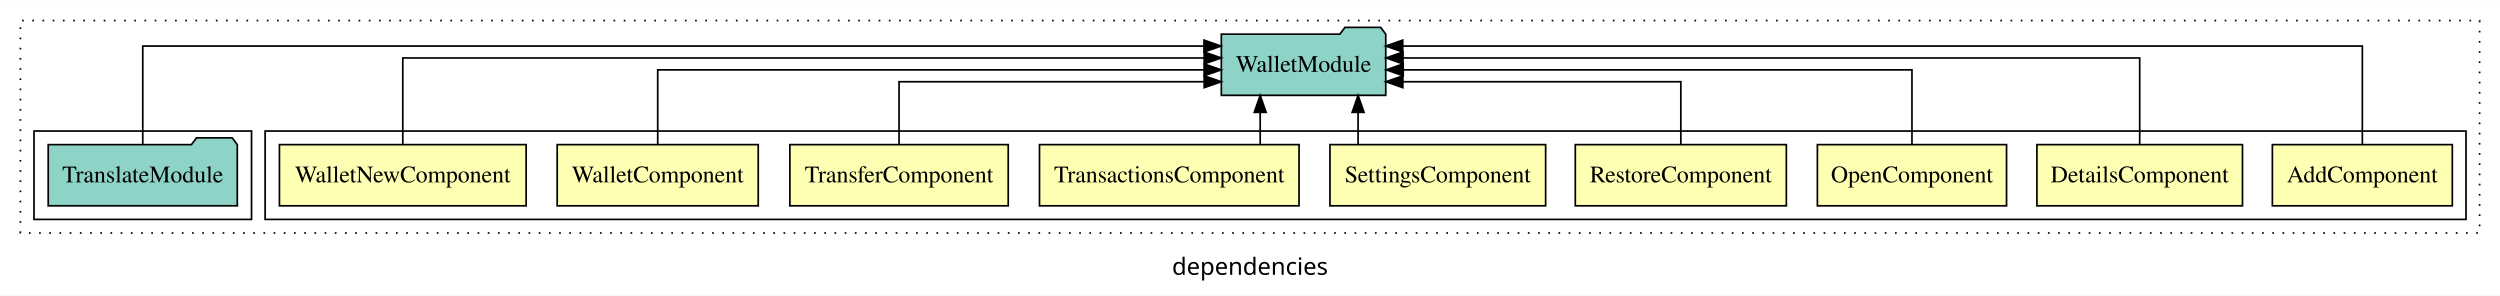
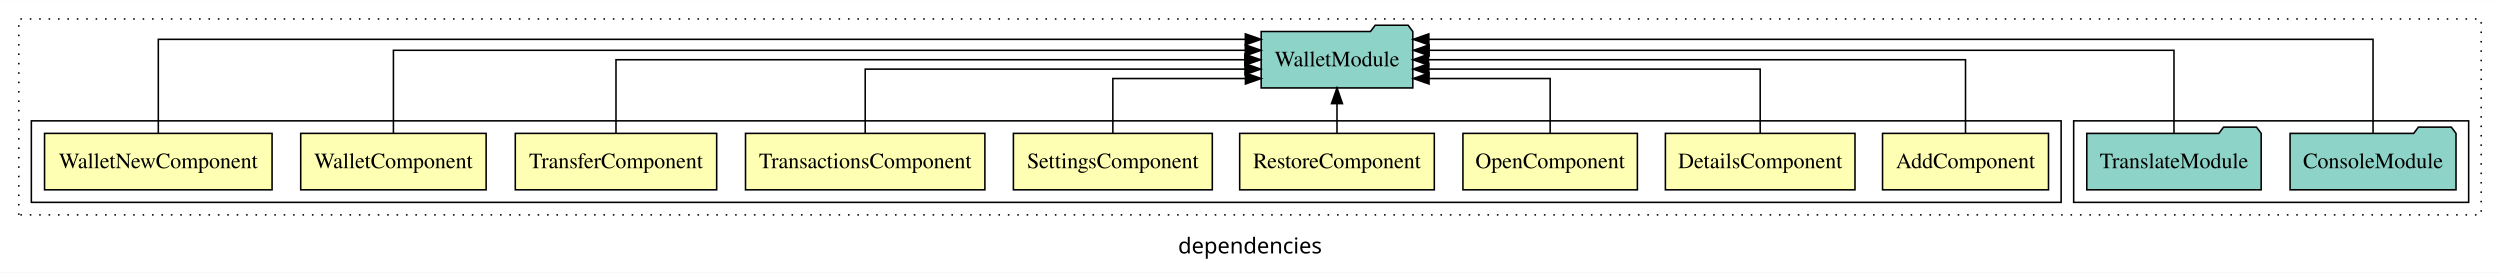
- <svg xmlns="http://www.w3.org/2000/svg" width="1471pt" height="174pt" viewBox="0.00 0.00 1471.00 173.80">
+ <svg xmlns="http://www.w3.org/2000/svg" width="1595pt" height="174pt" viewBox="0.00 0.00 1595.00 173.80">
  <g id="graph0" class="graph" transform="scale(1 1) rotate(0) translate(4 169.8)">
-     <polygon fill="white" stroke="transparent" points="-4,4 -4,-169.8 1467,-169.8 1467,4 -4,4" />
-     <text text-anchor="middle" x="731.5" y="-8.2" font-family="sans-serif" font-size="14.00">dependencies</text>
+     <polygon fill="white" stroke="transparent" points="-4,4 -4,-169.8 1591,-169.8 1591,4 -4,4" />
+     <text text-anchor="middle" x="793.5" y="-8.2" font-family="sans-serif" font-size="14.00">dependencies</text>
    <g id="clust1" class="cluster">
-       <polygon fill="none" stroke="black" stroke-dasharray="1,5" points="8,-32.8 8,-157.8 1455,-157.8 1455,-32.8 8,-32.8" />
+       <polygon fill="none" stroke="black" stroke-dasharray="1,5" points="8,-32.8 8,-157.8 1579,-157.8 1579,-32.8 8,-32.8" />
+     </g>
+     <g id="clust12" class="cluster">
+       <polygon fill="none" stroke="black" points="1319,-40.8 1319,-92.8 1571,-92.8 1571,-40.8 1319,-40.8" />
    </g>
    <g id="clust2" class="cluster">
-       <polygon fill="none" stroke="black" points="152,-40.8 152,-92.8 1447,-92.8 1447,-40.8 152,-40.8" />
-     </g>
-     <g id="clust12" class="cluster">
-       <polygon fill="none" stroke="black" points="16,-40.8 16,-92.8 144,-92.8 144,-40.8 16,-40.8" />
+       <polygon fill="none" stroke="black" points="16,-40.8 16,-92.8 1311,-92.8 1311,-40.8 16,-40.8" />
    </g>
    <g id="node1" class="node">
-       <polygon fill="#ffffb3" stroke="black" points="1438.94,-84.8 1333.06,-84.8 1333.06,-48.8 1438.94,-48.8 1438.94,-84.8" />
-       <text text-anchor="middle" x="1386" y="-62.6" font-family="Times,serif" font-size="14.00">AddComponent</text>
+       <polygon fill="#ffffb3" stroke="black" points="1302.94,-84.8 1197.06,-84.8 1197.06,-48.8 1302.94,-48.8 1302.94,-84.8" />
+       <text text-anchor="middle" x="1250" y="-62.6" font-family="Times,serif" font-size="14.00">AddComponent</text>
    </g>
    <g id="node10" class="node">
-       <polygon fill="#8dd3c7" stroke="black" points="811.37,-149.8 808.37,-153.8 787.37,-153.8 784.37,-149.8 714.63,-149.8 714.63,-113.8 811.37,-113.8 811.37,-149.8" />
-       <text text-anchor="middle" x="763" y="-127.6" font-family="Times,serif" font-size="14.00">WalletModule</text>
+       <polygon fill="#8dd3c7" stroke="black" points="897.37,-149.8 894.37,-153.8 873.37,-153.8 870.37,-149.8 800.63,-149.8 800.63,-113.8 897.37,-113.8 897.37,-149.8" />
+       <text text-anchor="middle" x="849" y="-127.6" font-family="Times,serif" font-size="14.00">WalletModule</text>
    </g>
    <g id="edge1" class="edge">
-       <path fill="none" stroke="black" d="M1386,-84.81C1386,-107.29 1386,-142.8 1386,-142.8 1386,-142.8 821.37,-142.8 821.37,-142.8" />
-       <polygon fill="black" stroke="black" points="821.37,-139.3 811.37,-142.8 821.37,-146.3 821.37,-139.3" />
+       <path fill="none" stroke="black" d="M1250,-84.91C1250,-104.14 1250,-131.8 1250,-131.8 1250,-131.8 907.37,-131.8 907.37,-131.8" />
+       <polygon fill="black" stroke="black" points="907.37,-128.3 897.37,-131.8 907.37,-135.3 907.37,-128.3" />
    </g>
    <g id="node2" class="node">
-       <polygon fill="#ffffb3" stroke="black" points="1315.48,-84.8 1194.52,-84.8 1194.52,-48.8 1315.48,-48.8 1315.48,-84.8" />
-       <text text-anchor="middle" x="1255" y="-62.6" font-family="Times,serif" font-size="14.00">DetailsComponent</text>
+       <polygon fill="#ffffb3" stroke="black" points="1179.48,-84.8 1058.52,-84.8 1058.52,-48.8 1179.48,-48.8 1179.48,-84.8" />
+       <text text-anchor="middle" x="1119" y="-62.6" font-family="Times,serif" font-size="14.00">DetailsComponent</text>
    </g>
    <g id="edge2" class="edge">
-       <path fill="none" stroke="black" d="M1255,-84.93C1255,-105.37 1255,-135.8 1255,-135.8 1255,-135.8 821.52,-135.8 821.52,-135.8" />
-       <polygon fill="black" stroke="black" points="821.52,-132.3 811.52,-135.8 821.52,-139.3 821.52,-132.3" />
+       <path fill="none" stroke="black" d="M1119,-84.82C1119,-102.17 1119,-125.8 1119,-125.8 1119,-125.8 907.58,-125.8 907.58,-125.8" />
+       <polygon fill="black" stroke="black" points="907.58,-122.3 897.58,-125.8 907.58,-129.3 907.58,-122.3" />
    </g>
    <g id="node3" class="node">
-       <polygon fill="#ffffb3" stroke="black" points="1176.65,-84.8 1065.35,-84.8 1065.35,-48.8 1176.65,-48.8 1176.65,-84.8" />
-       <text text-anchor="middle" x="1121" y="-62.6" font-family="Times,serif" font-size="14.00">OpenComponent</text>
+       <polygon fill="#ffffb3" stroke="black" points="1040.65,-84.8 929.35,-84.8 929.35,-48.8 1040.65,-48.8 1040.65,-84.8" />
+       <text text-anchor="middle" x="985" y="-62.6" font-family="Times,serif" font-size="14.00">OpenComponent</text>
    </g>
    <g id="edge3" class="edge">
-       <path fill="none" stroke="black" d="M1121,-85.07C1121,-103.36 1121,-128.8 1121,-128.8 1121,-128.8 821.65,-128.8 821.65,-128.8" />
-       <polygon fill="black" stroke="black" points="821.65,-125.3 811.65,-128.8 821.65,-132.3 821.65,-125.3" />
+       <path fill="none" stroke="black" d="M985,-85.04C985,-100.37 985,-119.8 985,-119.8 985,-119.8 907.71,-119.8 907.71,-119.8" />
+       <polygon fill="black" stroke="black" points="907.72,-116.3 897.71,-119.8 907.71,-123.3 907.72,-116.3" />
    </g>
    <g id="node4" class="node">
-       <polygon fill="#ffffb3" stroke="black" points="1047.09,-84.8 922.91,-84.8 922.91,-48.8 1047.09,-48.8 1047.09,-84.8" />
-       <text text-anchor="middle" x="985" y="-62.6" font-family="Times,serif" font-size="14.00">RestoreComponent</text>
+       <polygon fill="#ffffb3" stroke="black" points="911.09,-84.8 786.91,-84.8 786.91,-48.8 911.09,-48.8 911.09,-84.8" />
+       <text text-anchor="middle" x="849" y="-62.6" font-family="Times,serif" font-size="14.00">RestoreComponent</text>
    </g>
    <g id="edge4" class="edge">
-       <path fill="none" stroke="black" d="M985,-84.81C985,-100.85 985,-121.8 985,-121.8 985,-121.8 821.44,-121.8 821.44,-121.8" />
-       <polygon fill="black" stroke="black" points="821.44,-118.3 811.44,-121.8 821.44,-125.3 821.44,-118.3" />
+       <path fill="none" stroke="black" d="M849,-84.91C849,-84.91 849,-103.79 849,-103.79" />
+       <polygon fill="black" stroke="black" points="845.5,-103.79 849,-113.79 852.5,-103.79 845.5,-103.79" />
    </g>
    <g id="node5" class="node">
-       <polygon fill="#ffffb3" stroke="black" points="905.45,-84.8 778.55,-84.8 778.55,-48.8 905.45,-48.8 905.45,-84.8" />
-       <text text-anchor="middle" x="842" y="-62.6" font-family="Times,serif" font-size="14.00">SettingsComponent</text>
+       <polygon fill="#ffffb3" stroke="black" points="769.45,-84.8 642.55,-84.8 642.55,-48.8 769.45,-48.8 769.45,-84.8" />
+       <text text-anchor="middle" x="706" y="-62.6" font-family="Times,serif" font-size="14.00">SettingsComponent</text>
    </g>
    <g id="edge5" class="edge">
-       <path fill="none" stroke="black" d="M795.1,-84.91C795.1,-84.91 795.1,-103.79 795.1,-103.79" />
-       <polygon fill="black" stroke="black" points="791.6,-103.79 795.1,-113.79 798.6,-103.79 791.6,-103.79" />
+       <path fill="none" stroke="black" d="M706,-85.04C706,-100.37 706,-119.8 706,-119.8 706,-119.8 790.59,-119.8 790.59,-119.8" />
+       <polygon fill="black" stroke="black" points="790.59,-123.3 800.59,-119.8 790.59,-116.3 790.59,-123.3" />
    </g>
    <g id="node6" class="node">
-       <polygon fill="#ffffb3" stroke="black" points="760.36,-84.8 607.64,-84.8 607.64,-48.8 760.36,-48.8 760.36,-84.8" />
-       <text text-anchor="middle" x="684" y="-62.6" font-family="Times,serif" font-size="14.00">TransactionsComponent</text>
+       <polygon fill="#ffffb3" stroke="black" points="624.36,-84.8 471.64,-84.8 471.64,-48.8 624.36,-48.8 624.36,-84.8" />
+       <text text-anchor="middle" x="548" y="-62.6" font-family="Times,serif" font-size="14.00">TransactionsComponent</text>
    </g>
    <g id="edge6" class="edge">
-       <path fill="none" stroke="black" d="M737.5,-84.91C737.5,-84.91 737.5,-103.79 737.5,-103.79" />
-       <polygon fill="black" stroke="black" points="734,-103.79 737.5,-113.79 741,-103.79 734,-103.79" />
+       <path fill="none" stroke="black" d="M548,-84.82C548,-102.17 548,-125.8 548,-125.8 548,-125.8 790.3,-125.8 790.3,-125.8" />
+       <polygon fill="black" stroke="black" points="790.3,-129.3 800.3,-125.8 790.3,-122.3 790.3,-129.3" />
    </g>
    <g id="node7" class="node">
-       <polygon fill="#ffffb3" stroke="black" points="589.24,-84.8 460.76,-84.8 460.76,-48.8 589.24,-48.8 589.24,-84.8" />
-       <text text-anchor="middle" x="525" y="-62.6" font-family="Times,serif" font-size="14.00">TransferComponent</text>
+       <polygon fill="#ffffb3" stroke="black" points="453.24,-84.8 324.76,-84.8 324.76,-48.8 453.24,-48.8 453.24,-84.8" />
+       <text text-anchor="middle" x="389" y="-62.6" font-family="Times,serif" font-size="14.00">TransferComponent</text>
    </g>
    <g id="edge7" class="edge">
-       <path fill="none" stroke="black" d="M525,-84.81C525,-100.85 525,-121.8 525,-121.8 525,-121.8 704.55,-121.8 704.55,-121.8" />
-       <polygon fill="black" stroke="black" points="704.55,-125.3 714.55,-121.8 704.55,-118.3 704.55,-125.3" />
+       <path fill="none" stroke="black" d="M389,-84.91C389,-104.14 389,-131.8 389,-131.8 389,-131.8 790.21,-131.8 790.21,-131.8" />
+       <polygon fill="black" stroke="black" points="790.21,-135.3 800.21,-131.8 790.21,-128.3 790.21,-135.3" />
    </g>
    <g id="node8" class="node">
-       <polygon fill="#ffffb3" stroke="black" points="442.15,-84.8 323.85,-84.8 323.85,-48.8 442.15,-48.8 442.15,-84.8" />
-       <text text-anchor="middle" x="383" y="-62.6" font-family="Times,serif" font-size="14.00">WalletComponent</text>
+       <polygon fill="#ffffb3" stroke="black" points="306.15,-84.8 187.85,-84.8 187.85,-48.8 306.15,-48.8 306.15,-84.8" />
+       <text text-anchor="middle" x="247" y="-62.6" font-family="Times,serif" font-size="14.00">WalletComponent</text>
    </g>
    <g id="edge8" class="edge">
-       <path fill="none" stroke="black" d="M383,-85.07C383,-103.36 383,-128.8 383,-128.8 383,-128.8 704.49,-128.8 704.49,-128.8" />
-       <polygon fill="black" stroke="black" points="704.49,-132.3 714.49,-128.8 704.49,-125.3 704.49,-132.3" />
+       <path fill="none" stroke="black" d="M247,-85.08C247,-106.12 247,-137.8 247,-137.8 247,-137.8 790.5,-137.8 790.5,-137.8" />
+       <polygon fill="black" stroke="black" points="790.5,-141.3 800.5,-137.8 790.5,-134.3 790.5,-141.3" />
    </g>
    <g id="node9" class="node">
-       <polygon fill="#ffffb3" stroke="black" points="305.58,-84.8 160.42,-84.8 160.42,-48.8 305.58,-48.8 305.58,-84.8" />
-       <text text-anchor="middle" x="233" y="-62.6" font-family="Times,serif" font-size="14.00">WalletNewComponent</text>
+       <polygon fill="#ffffb3" stroke="black" points="169.58,-84.8 24.42,-84.8 24.42,-48.8 169.58,-48.8 169.58,-84.8" />
+       <text text-anchor="middle" x="97" y="-62.6" font-family="Times,serif" font-size="14.00">WalletNewComponent</text>
    </g>
    <g id="edge9" class="edge">
-       <path fill="none" stroke="black" d="M233,-84.93C233,-105.37 233,-135.8 233,-135.8 233,-135.8 704.56,-135.8 704.56,-135.8" />
-       <polygon fill="black" stroke="black" points="704.56,-139.3 714.56,-135.8 704.56,-132.3 704.56,-139.3" />
+       <path fill="none" stroke="black" d="M97,-84.89C97,-107.93 97,-144.8 97,-144.8 97,-144.8 790.53,-144.8 790.53,-144.8" />
+       <polygon fill="black" stroke="black" points="790.53,-148.3 800.53,-144.8 790.53,-141.3 790.53,-148.3" />
    </g>
    <g id="node11" class="node">
-       <polygon fill="#8dd3c7" stroke="black" points="135.63,-84.8 132.63,-88.8 111.63,-88.8 108.63,-84.8 24.37,-84.8 24.37,-48.8 135.63,-48.8 135.63,-84.8" />
-       <text text-anchor="middle" x="80" y="-62.6" font-family="Times,serif" font-size="14.00">TranslateModule</text>
+       <polygon fill="#8dd3c7" stroke="black" points="1562.94,-84.8 1559.94,-88.8 1538.94,-88.8 1535.94,-84.8 1457.06,-84.8 1457.06,-48.8 1562.94,-48.8 1562.94,-84.8" />
+       <text text-anchor="middle" x="1510" y="-62.6" font-family="Times,serif" font-size="14.00">ConsoleModule</text>
    </g>
    <g id="edge10" class="edge">
-       <path fill="none" stroke="black" d="M80,-84.81C80,-107.29 80,-142.8 80,-142.8 80,-142.8 704.43,-142.8 704.43,-142.8" />
-       <polygon fill="black" stroke="black" points="704.43,-146.3 714.43,-142.8 704.43,-139.3 704.43,-146.3" />
+       <path fill="none" stroke="black" d="M1510,-84.89C1510,-107.93 1510,-144.8 1510,-144.8 1510,-144.8 907.6,-144.8 907.6,-144.8" />
+       <polygon fill="black" stroke="black" points="907.6,-141.3 897.6,-144.8 907.6,-148.3 907.6,-141.3" />
+     </g>
+     <g id="node12" class="node">
+       <polygon fill="#8dd3c7" stroke="black" points="1438.63,-84.8 1435.63,-88.8 1414.63,-88.8 1411.63,-84.8 1327.37,-84.8 1327.37,-48.8 1438.63,-48.8 1438.63,-84.8" />
+       <text text-anchor="middle" x="1383" y="-62.6" font-family="Times,serif" font-size="14.00">TranslateModule</text>
+     </g>
+     <g id="edge11" class="edge">
+       <path fill="none" stroke="black" d="M1383,-85.08C1383,-106.12 1383,-137.8 1383,-137.8 1383,-137.8 907.8,-137.8 907.8,-137.8" />
+       <polygon fill="black" stroke="black" points="907.8,-134.3 897.8,-137.8 907.8,-141.3 907.8,-134.3" />
    </g>
  </g>
</svg>
